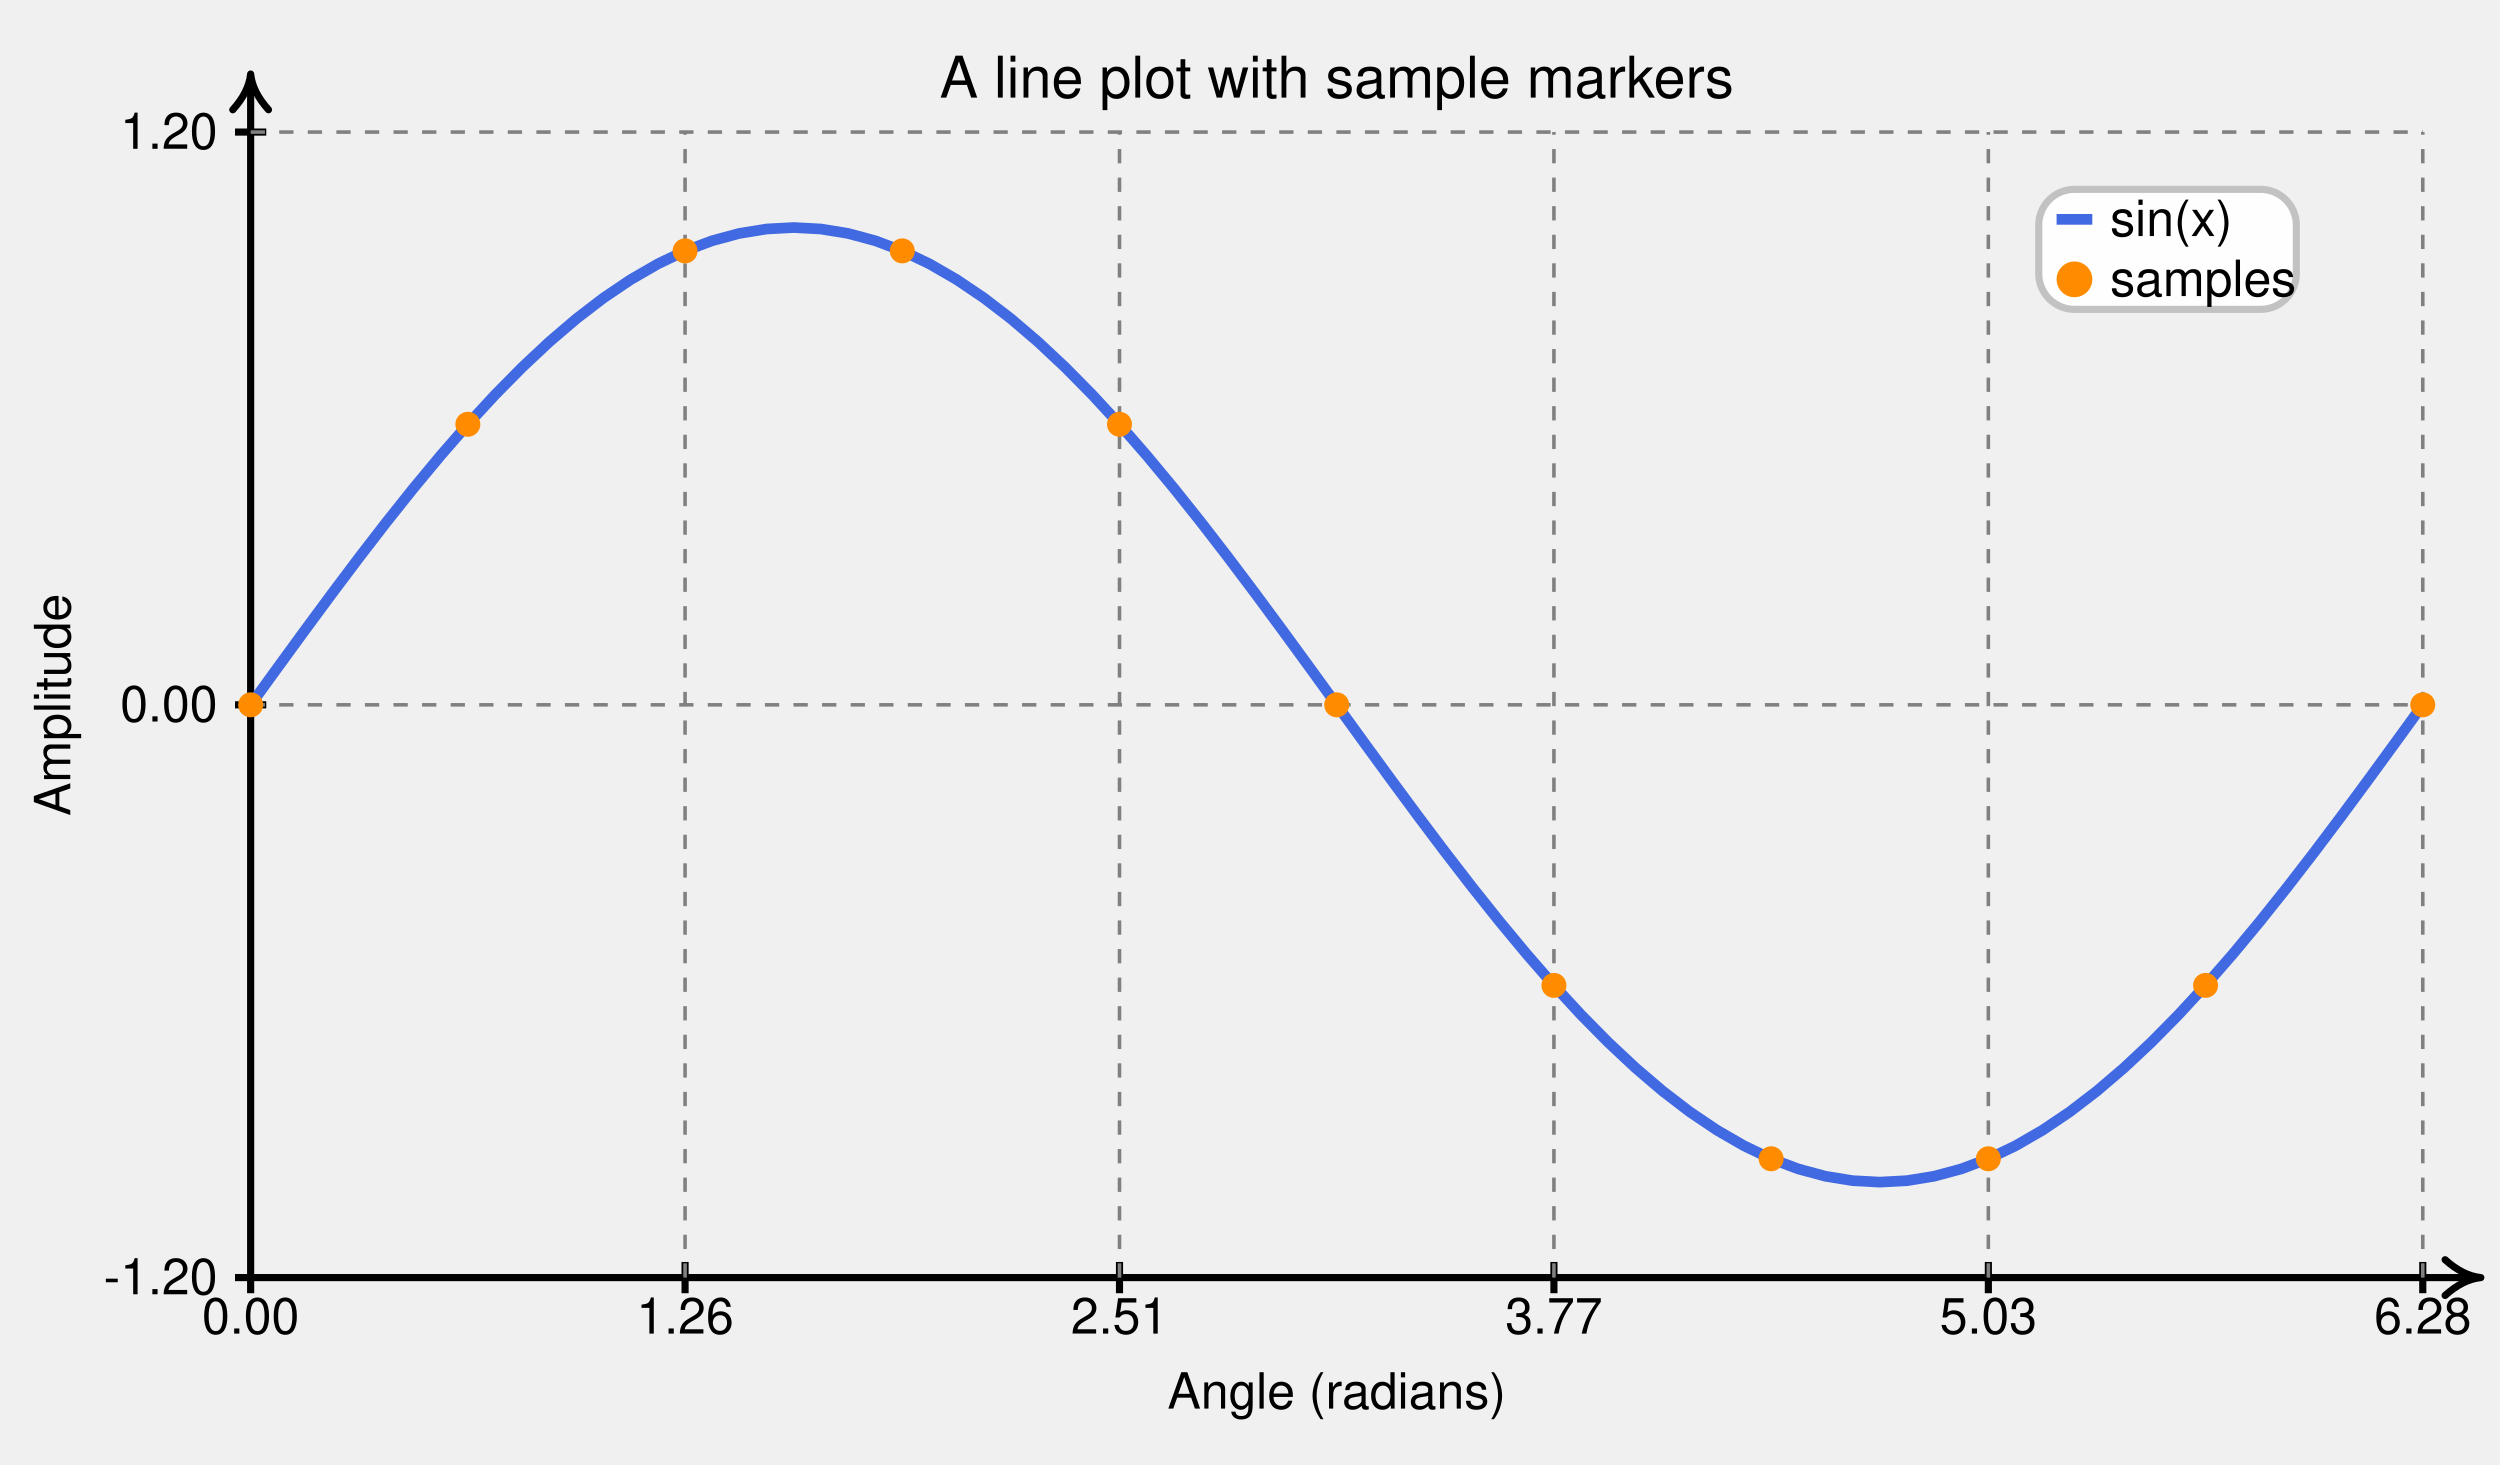
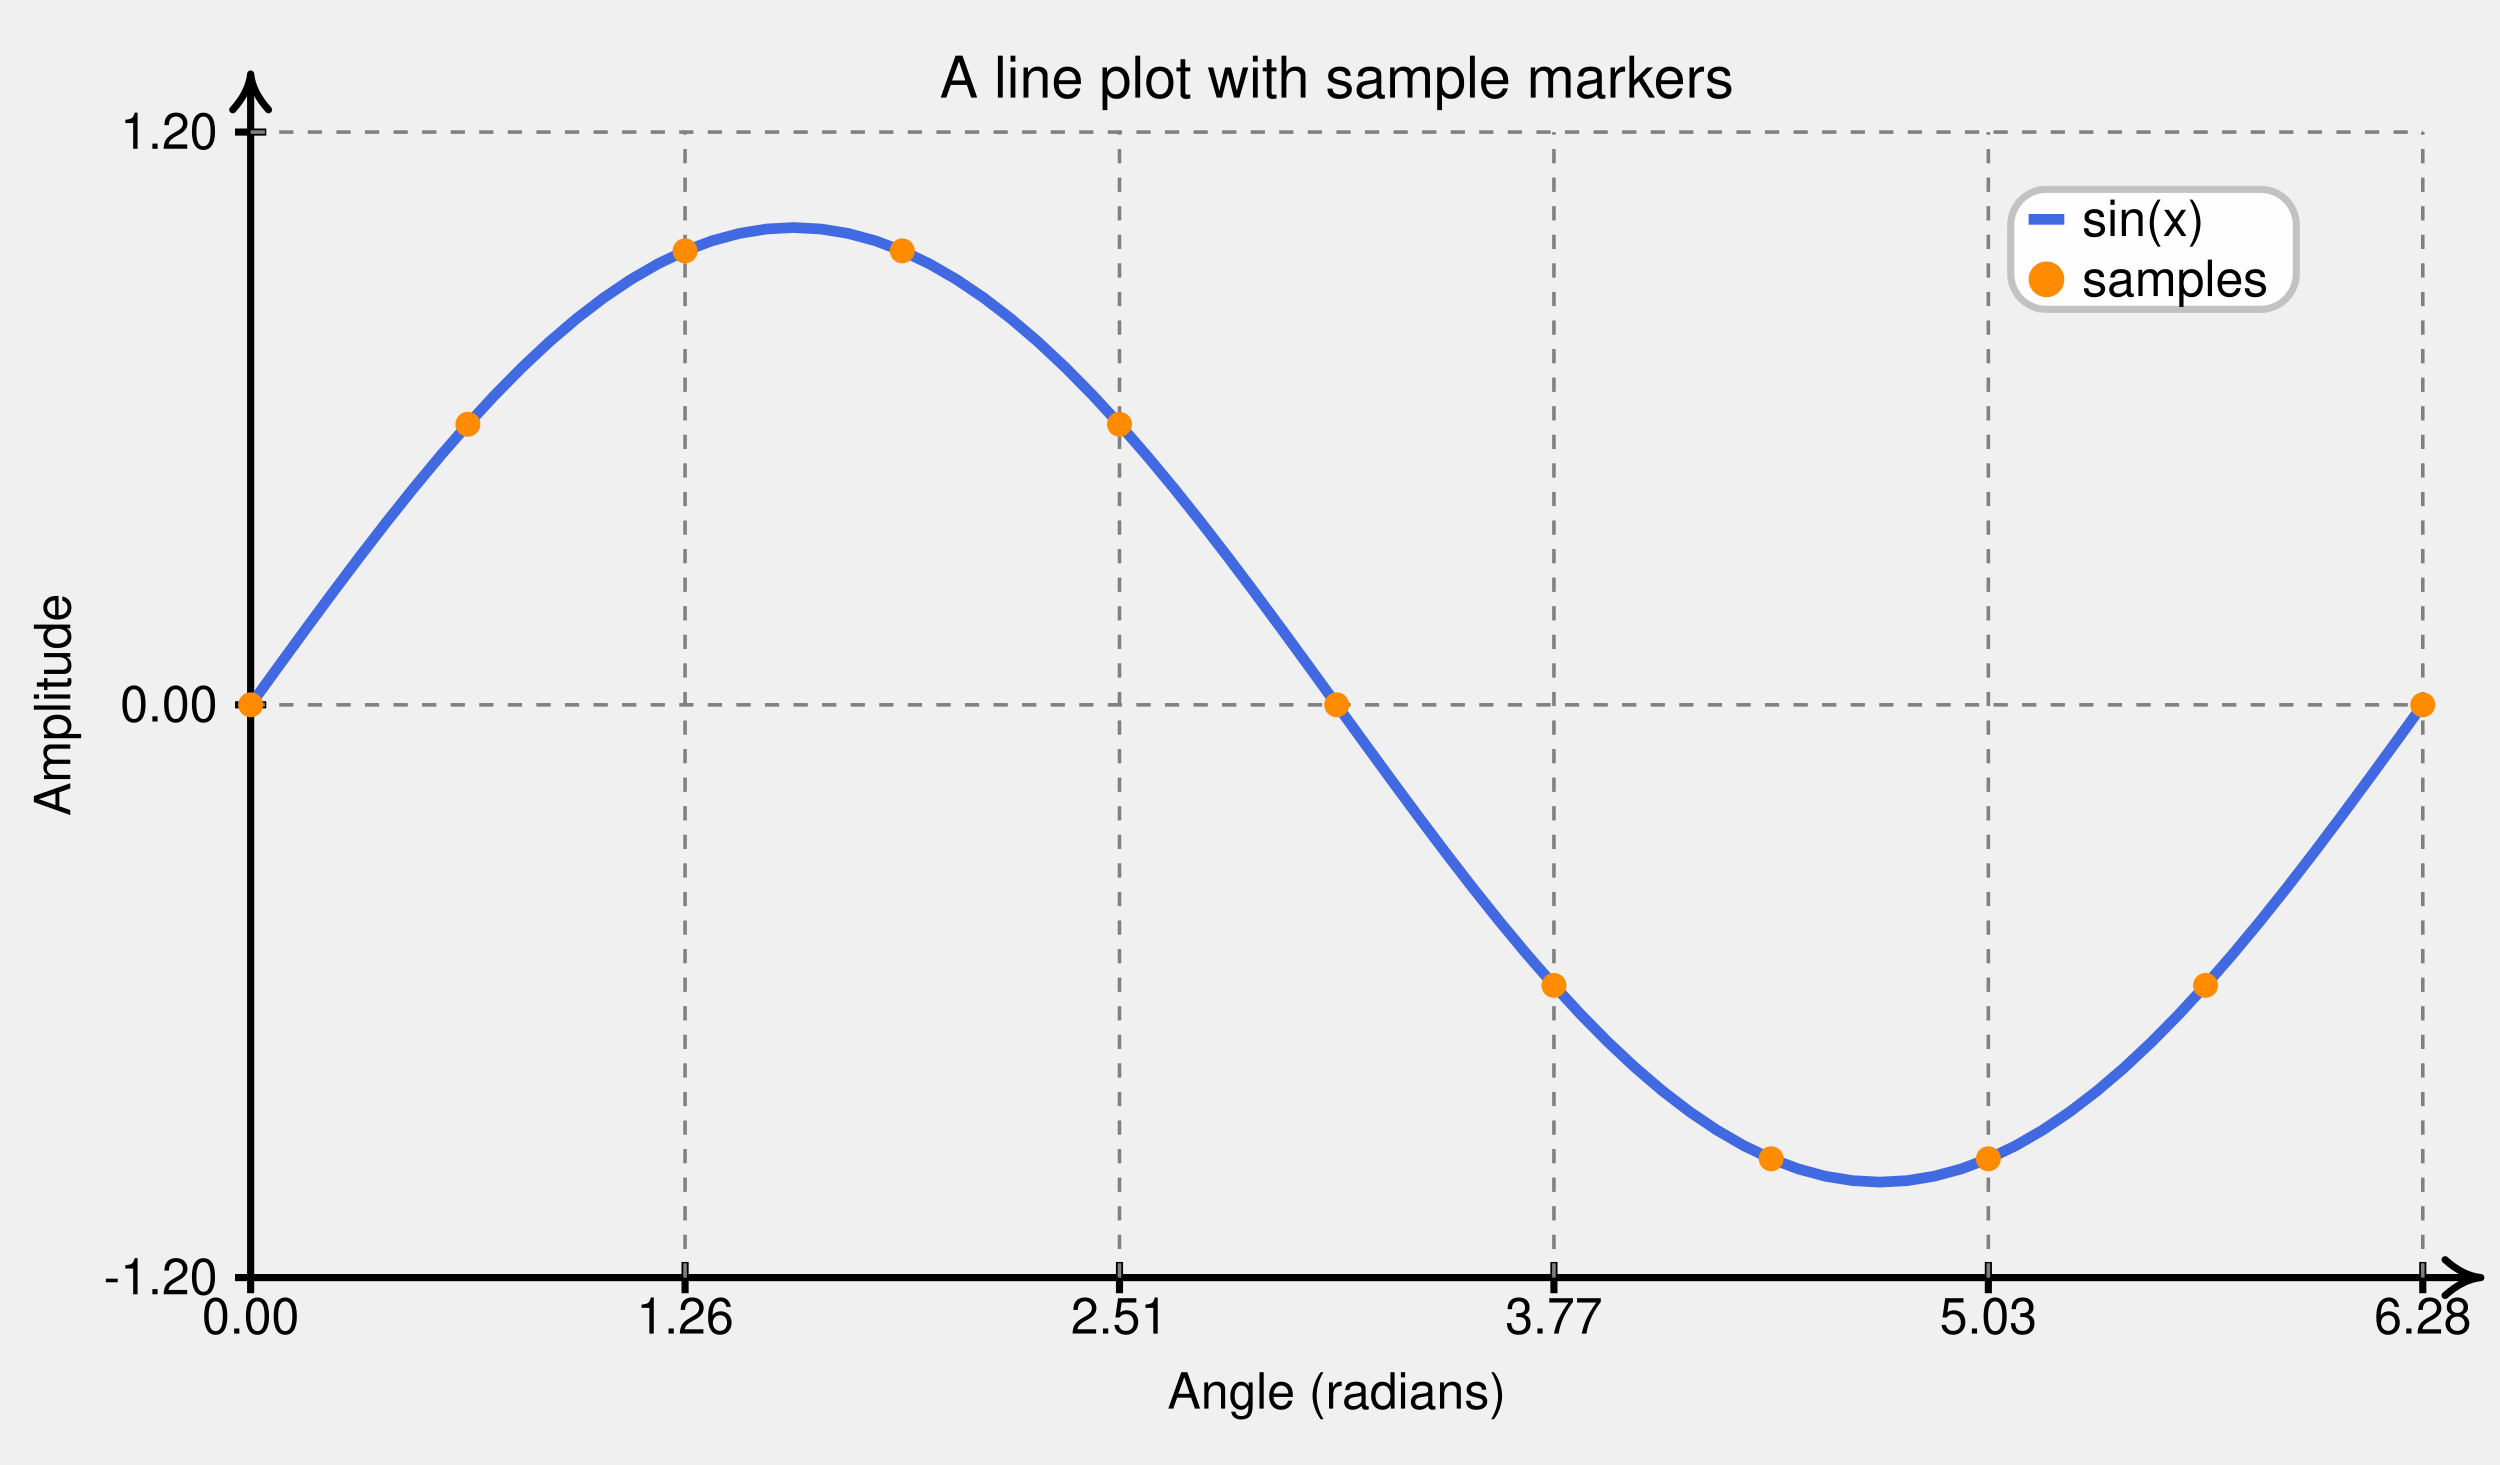
<svg xmlns="http://www.w3.org/2000/svg" xmlns:xlink="http://www.w3.org/1999/xlink" width="700" height="410" viewBox="0 0 700 410">
  <defs>
    <path id="arrow" d="M-10 -5 Q-5 -0.5 0 0 Q-5 0.5 -10 5" />
  </defs>
  <line x1="70.181" y1="362.1" x2="70.181" y2="21.73" stroke="black" stroke-width="2" fill="none" opacity="1" />
  <use xlink:href="#arrow" transform="translate(70.181 20.73) rotate(-90) scale(1 1)" stroke="black" stroke-width="2" stroke-linejoin="round" stroke-linecap="round" fill="none" opacity="1" />
  <line x1="65.806" y1="357.725" x2="693.628" y2="357.725" stroke="black" stroke-width="2" fill="none" opacity="1" />
  <use xlink:href="#arrow" transform="translate(694.628 357.725) rotate(0) scale(1 1)" stroke="black" stroke-width="2" stroke-linejoin="round" stroke-linecap="round" fill="none" opacity="1" />
  <text fill="black" transform="translate(70.181 367) rotate(0)" dominant-baseline="hanging" text-anchor="middle" font-family="Helvetica, Arial, sans-serif" font-size="14">0.00</text>
  <text fill="black" transform="translate(191.8204 367) rotate(0)" dominant-baseline="hanging" text-anchor="middle" font-family="Helvetica, Arial, sans-serif" font-size="14">1.26</text>
  <line x1="191.82" y1="353.35" x2="191.82" y2="362.1" stroke="black" stroke-width="2" fill="none" opacity="1" />
  <line x1="191.82" y1="357.725" x2="191.82" y2="36.98" stroke="gray" stroke-width="1" fill="none" opacity="1" stroke-dasharray="4" />
  <text fill="black" transform="translate(313.4598 367) rotate(0)" dominant-baseline="hanging" text-anchor="middle" font-family="Helvetica, Arial, sans-serif" font-size="14">2.51</text>
  <line x1="313.46" y1="353.35" x2="313.46" y2="362.1" stroke="black" stroke-width="2" fill="none" opacity="1" />
  <line x1="313.46" y1="357.725" x2="313.46" y2="36.98" stroke="gray" stroke-width="1" fill="none" opacity="1" stroke-dasharray="4" />
  <text fill="black" transform="translate(435.0992 367) rotate(0)" dominant-baseline="hanging" text-anchor="middle" font-family="Helvetica, Arial, sans-serif" font-size="14">3.77</text>
  <line x1="435.099" y1="353.35" x2="435.099" y2="362.1" stroke="black" stroke-width="2" fill="none" opacity="1" />
  <line x1="435.099" y1="357.725" x2="435.099" y2="36.98" stroke="gray" stroke-width="1" fill="none" opacity="1" stroke-dasharray="4" />
  <text fill="black" transform="translate(556.7386 367) rotate(0)" dominant-baseline="hanging" text-anchor="middle" font-family="Helvetica, Arial, sans-serif" font-size="14">5.03</text>
  <line x1="556.739" y1="353.35" x2="556.739" y2="362.1" stroke="black" stroke-width="2" fill="none" opacity="1" />
  <line x1="556.739" y1="357.725" x2="556.739" y2="36.98" stroke="gray" stroke-width="1" fill="none" opacity="1" stroke-dasharray="4" />
  <text fill="black" transform="translate(678.378 367) rotate(0)" dominant-baseline="hanging" text-anchor="middle" font-family="Helvetica, Arial, sans-serif" font-size="14">6.28</text>
  <line x1="678.378" y1="353.35" x2="678.378" y2="362.1" stroke="black" stroke-width="2" fill="none" opacity="1" />
  <line x1="678.378" y1="357.725" x2="678.378" y2="36.98" stroke="gray" stroke-width="1" fill="none" opacity="1" stroke-dasharray="4" />
  <text fill="black" transform="translate(60.906 357.725) rotate(0)" dominant-baseline="middle" text-anchor="end" font-family="Helvetica, Arial, sans-serif" font-size="14">-1.20</text>
  <text fill="black" transform="translate(60.906 197.3525) rotate(0)" dominant-baseline="middle" text-anchor="end" font-family="Helvetica, Arial, sans-serif" font-size="14">0.00</text>
  <line x1="65.806" y1="197.352" x2="74.556" y2="197.352" stroke="black" stroke-width="2" fill="none" opacity="1" />
  <line x1="70.181" y1="197.352" x2="678.378" y2="197.352" stroke="gray" stroke-width="1" fill="none" opacity="1" stroke-dasharray="4" />
  <text fill="black" transform="translate(60.906 36.98) rotate(0)" dominant-baseline="middle" text-anchor="end" font-family="Helvetica, Arial, sans-serif" font-size="14">1.20</text>
  <line x1="65.806" y1="36.98" x2="74.556" y2="36.98" stroke="black" stroke-width="2" fill="none" opacity="1" />
  <line x1="70.181" y1="36.98" x2="678.378" y2="36.98" stroke="gray" stroke-width="1" fill="none" opacity="1" stroke-dasharray="4" />
  <path d="M70.181 197.352 L77.784 186.867 L85.386 176.446 L92.988 166.154 L100.591 156.054 L108.193 146.209 L115.796 136.679 L123.398 127.524 L131.001 118.799 L138.603 110.558 L146.206 102.852 L153.808 95.729 L161.411 89.232 L169.013 83.403 L176.615 78.275 L184.218 73.882 L191.82 70.25 L199.423 67.401 L207.025 65.354 L214.628 64.121 L222.23 63.709 L229.833 64.121 L237.435 65.354 L245.038 67.401 L252.64 70.25 L260.243 73.882 L267.845 78.275 L275.447 83.403 L283.05 89.232 L290.652 95.729 L298.255 102.852 L305.857 110.558 L313.46 118.799 L321.062 127.524 L328.665 136.679 L336.267 146.209 L343.87 156.054 L351.472 166.154 L359.075 176.446 L366.677 186.867 L374.279 197.352 L381.882 207.838 L389.484 218.259 L397.087 228.551 L404.689 238.651 L412.292 248.496 L419.894 258.026 L427.497 267.181 L435.099 275.906 L442.702 284.147 L450.304 291.853 L457.907 298.976 L465.509 305.473 L473.111 311.303 L480.714 316.43 L488.316 320.823 L495.919 324.455 L503.521 327.304 L511.124 329.351 L518.726 330.584 L526.329 330.996 L533.931 330.584 L541.534 329.351 L549.136 327.304 L556.739 324.455 L564.341 320.823 L571.943 316.43 L579.546 311.303 L587.149 305.473 L594.751 298.976 L602.353 291.853 L609.956 284.147 L617.558 275.906 L625.161 267.181 L632.763 258.026 L640.366 248.496 L647.968 238.651 L655.571 228.551 L663.173 218.259 L670.775 207.838 L678.378 197.352" stroke="royalblue" stroke-width="3" fill="none" opacity="1" />
  <circle cx="70.181" cy="197.352" r="3.5" fill="darkorange" stroke="none" stroke-width="1" opacity="1" />
  <circle cx="131.001" cy="118.799" r="3.5" fill="darkorange" stroke="none" stroke-width="1" opacity="1" />
  <circle cx="191.82" cy="70.25" r="3.5" fill="darkorange" stroke="none" stroke-width="1" opacity="1" />
  <circle cx="252.64" cy="70.25" r="3.5" fill="darkorange" stroke="none" stroke-width="1" opacity="1" />
  <circle cx="313.46" cy="118.799" r="3.5" fill="darkorange" stroke="none" stroke-width="1" opacity="1" />
  <circle cx="374.279" cy="197.352" r="3.5" fill="darkorange" stroke="none" stroke-width="1" opacity="1" />
  <circle cx="435.099" cy="275.906" r="3.5" fill="darkorange" stroke="none" stroke-width="1" opacity="1" />
  <circle cx="495.919" cy="324.455" r="3.5" fill="darkorange" stroke="none" stroke-width="1" opacity="1" />
  <circle cx="556.739" cy="324.455" r="3.5" fill="darkorange" stroke="none" stroke-width="1" opacity="1" />
  <circle cx="617.558" cy="275.906" r="3.5" fill="darkorange" stroke="none" stroke-width="1" opacity="1" />
  <circle cx="678.378" cy="197.352" r="3.5" fill="darkorange" stroke="none" stroke-width="1" opacity="1" />
  <text fill="black" transform="translate(374.2795 388) rotate(0)" dominant-baseline="hanging" text-anchor="middle" font-family="Helvetica, Arial, sans-serif" font-size="14">Angle (radians)</text>
  <text fill="black" transform="translate(15 197.3525) rotate(-90)" dominant-baseline="middle" text-anchor="middle" font-family="Helvetica, Arial, sans-serif" font-size="14">Amplitude</text>
  <text fill="black" transform="translate(374.2795 27.32) rotate(0)" dominant-baseline="auto" text-anchor="middle" font-family="Helvetica, Arial, sans-serif" font-size="16.1">A line plot with sample markers</text>
-   <rect width="72.122" height="33.6" fill="white" stroke="silver" stroke-width="2" transform="translate(570.8462 53.0173) rotate(0)" opacity="0.95" rx="10" />
-   <text fill="black" transform="translate(590.8462 61.4173) rotate(0)" dominant-baseline="middle" text-anchor="start" font-family="Helvetica, Arial, sans-serif" font-size="14">
+   <rect width="79.962" height="33.6" fill="white" stroke="silver" stroke-width="2" transform="translate(563.0062 53.0173) rotate(0)" opacity="0.95" rx="10" />
+   <text fill="black" transform="translate(583.0062 61.4173) rotate(0)" dominant-baseline="middle" text-anchor="start" font-family="Helvetica, Arial, sans-serif" font-size="14">
    <tspan x="0" dy="0em" textLength="34.216" lengthAdjust="spacingAndGlyphs">sin(x)</tspan>
    <tspan x="0" dy="1.2em" textLength="52.122" lengthAdjust="spacingAndGlyphs">samples</tspan>
  </text>
-   <line x1="575.846" y1="61.417" x2="585.846" y2="61.417" stroke="royalblue" stroke-width="3" fill="none" opacity="1" />
-   <circle cx="580.846" cy="78.217" r="5" fill="darkorange" stroke="none" stroke-width="1" opacity="1" />
+   <line x1="568.006" y1="61.417" x2="578.006" y2="61.417" stroke="royalblue" stroke-width="3" fill="none" opacity="1" />
+   <circle cx="573.006" cy="78.217" r="5" fill="darkorange" stroke="none" stroke-width="1" opacity="1" />
</svg>
